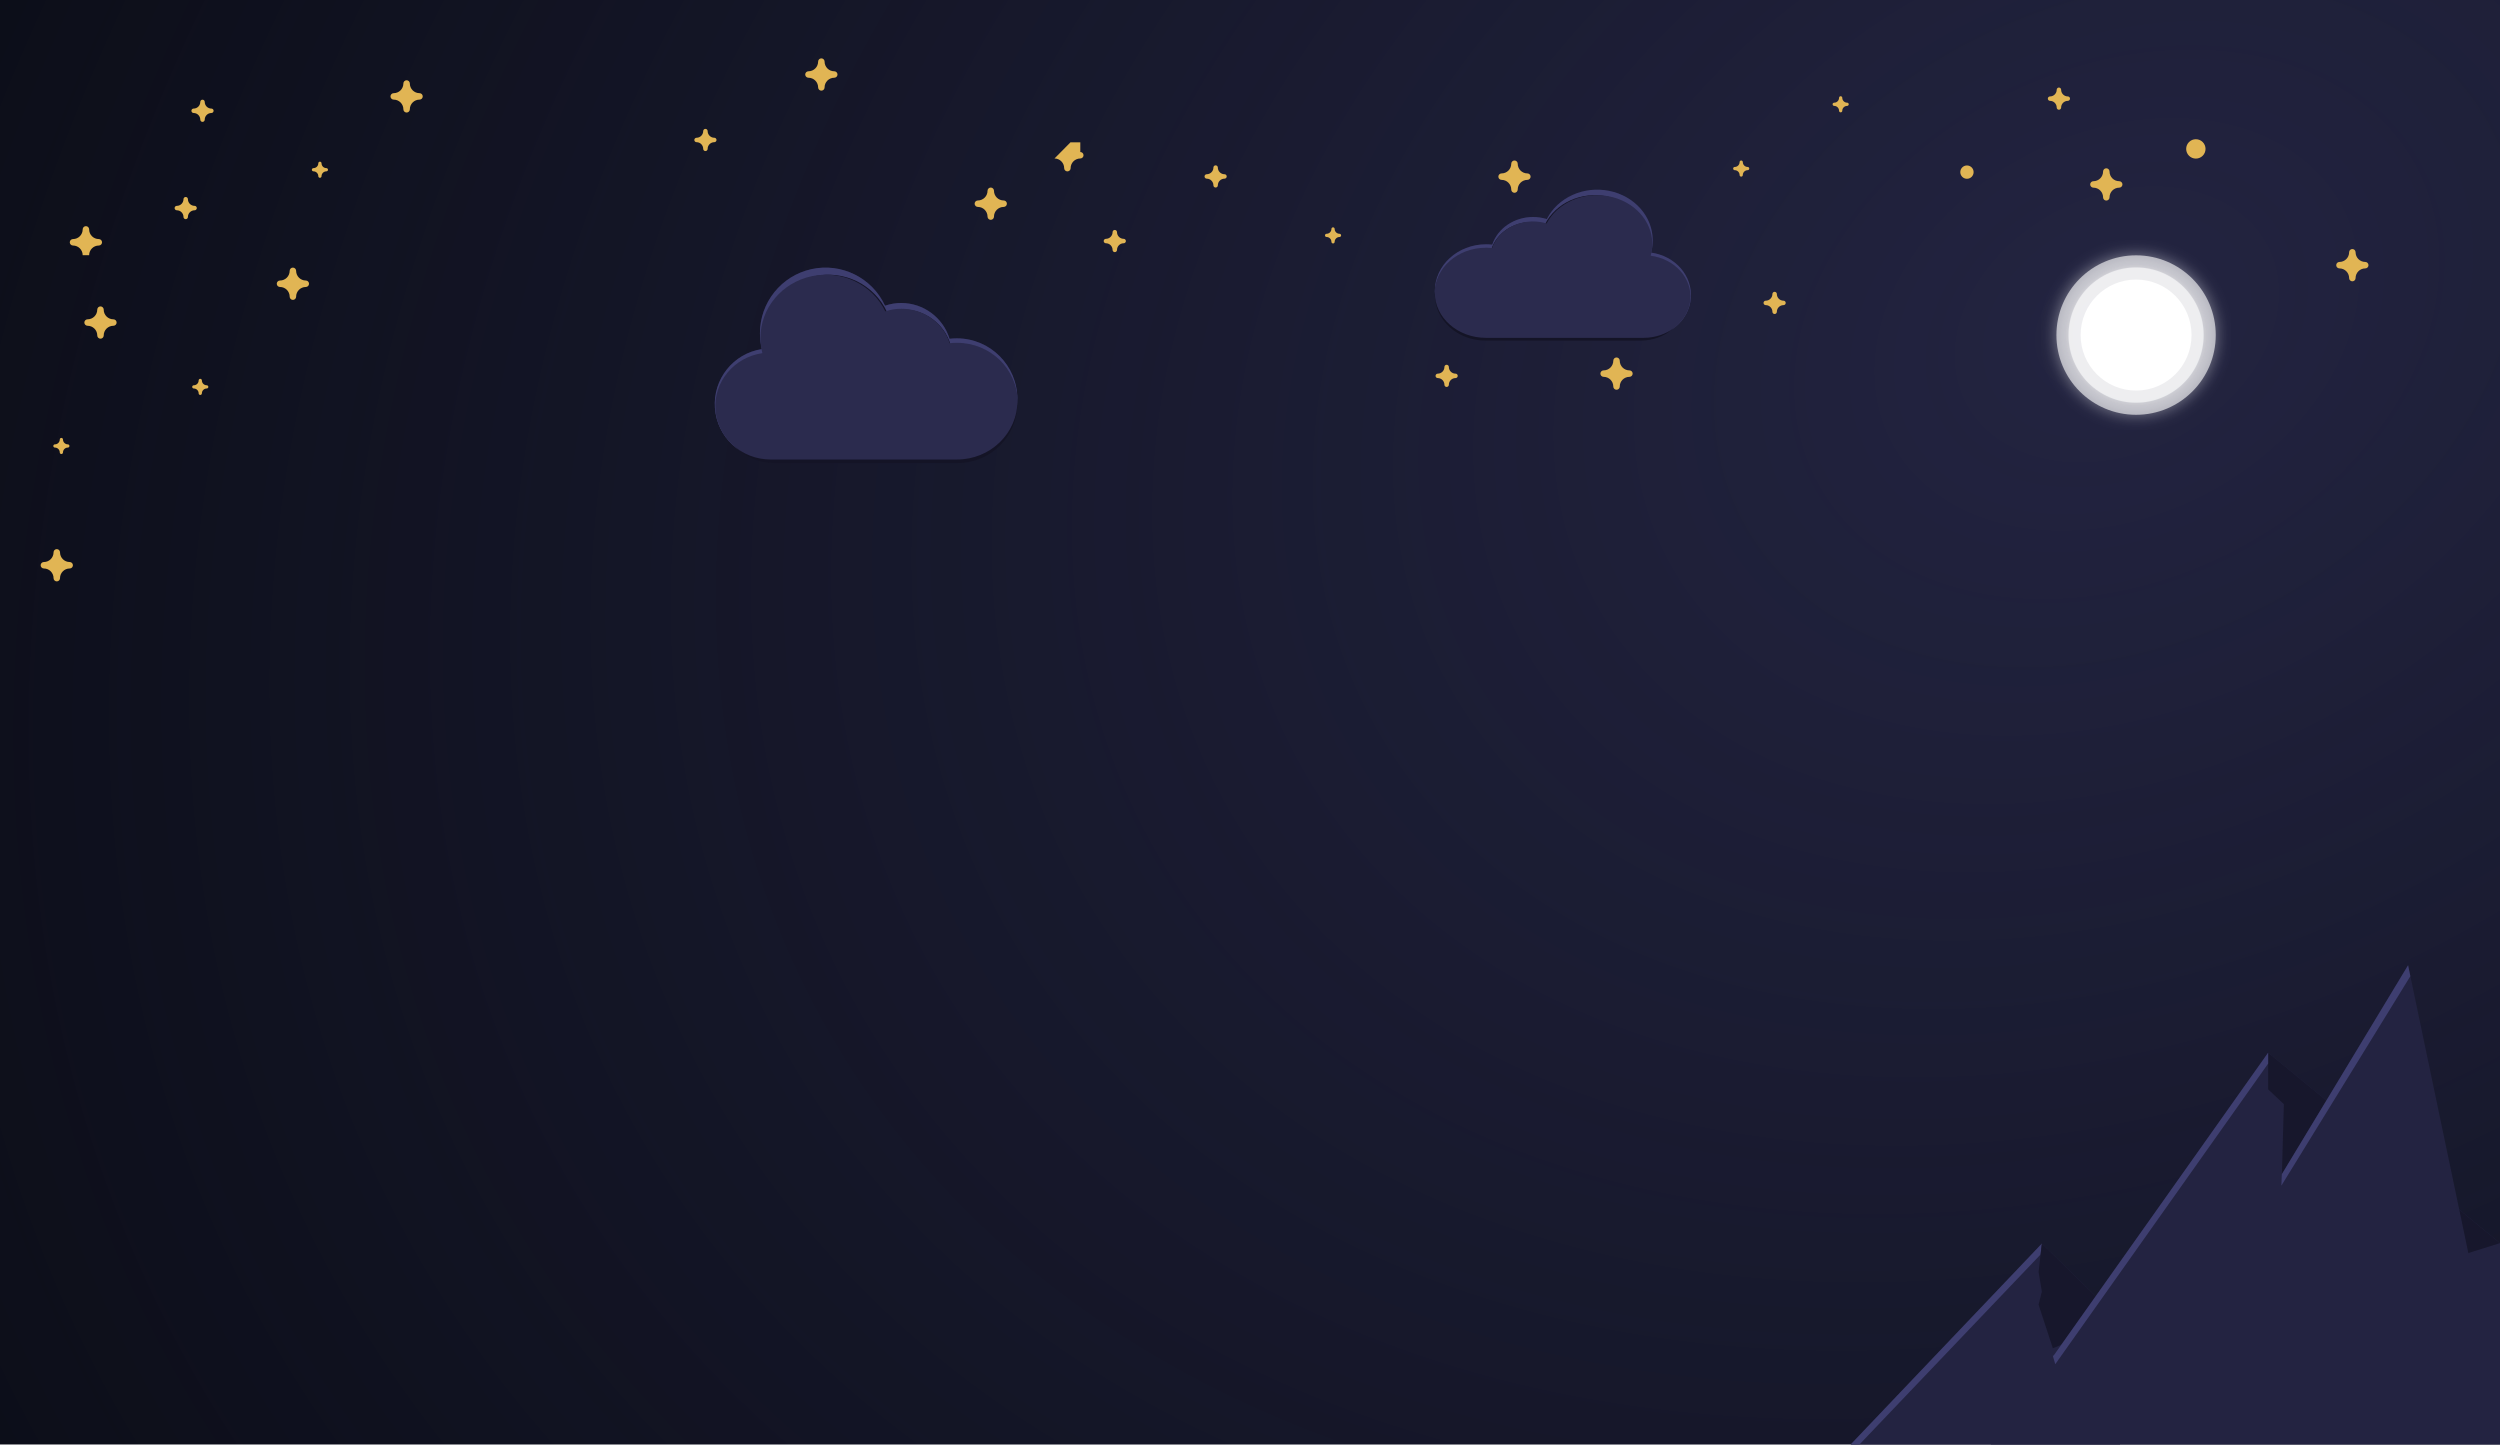
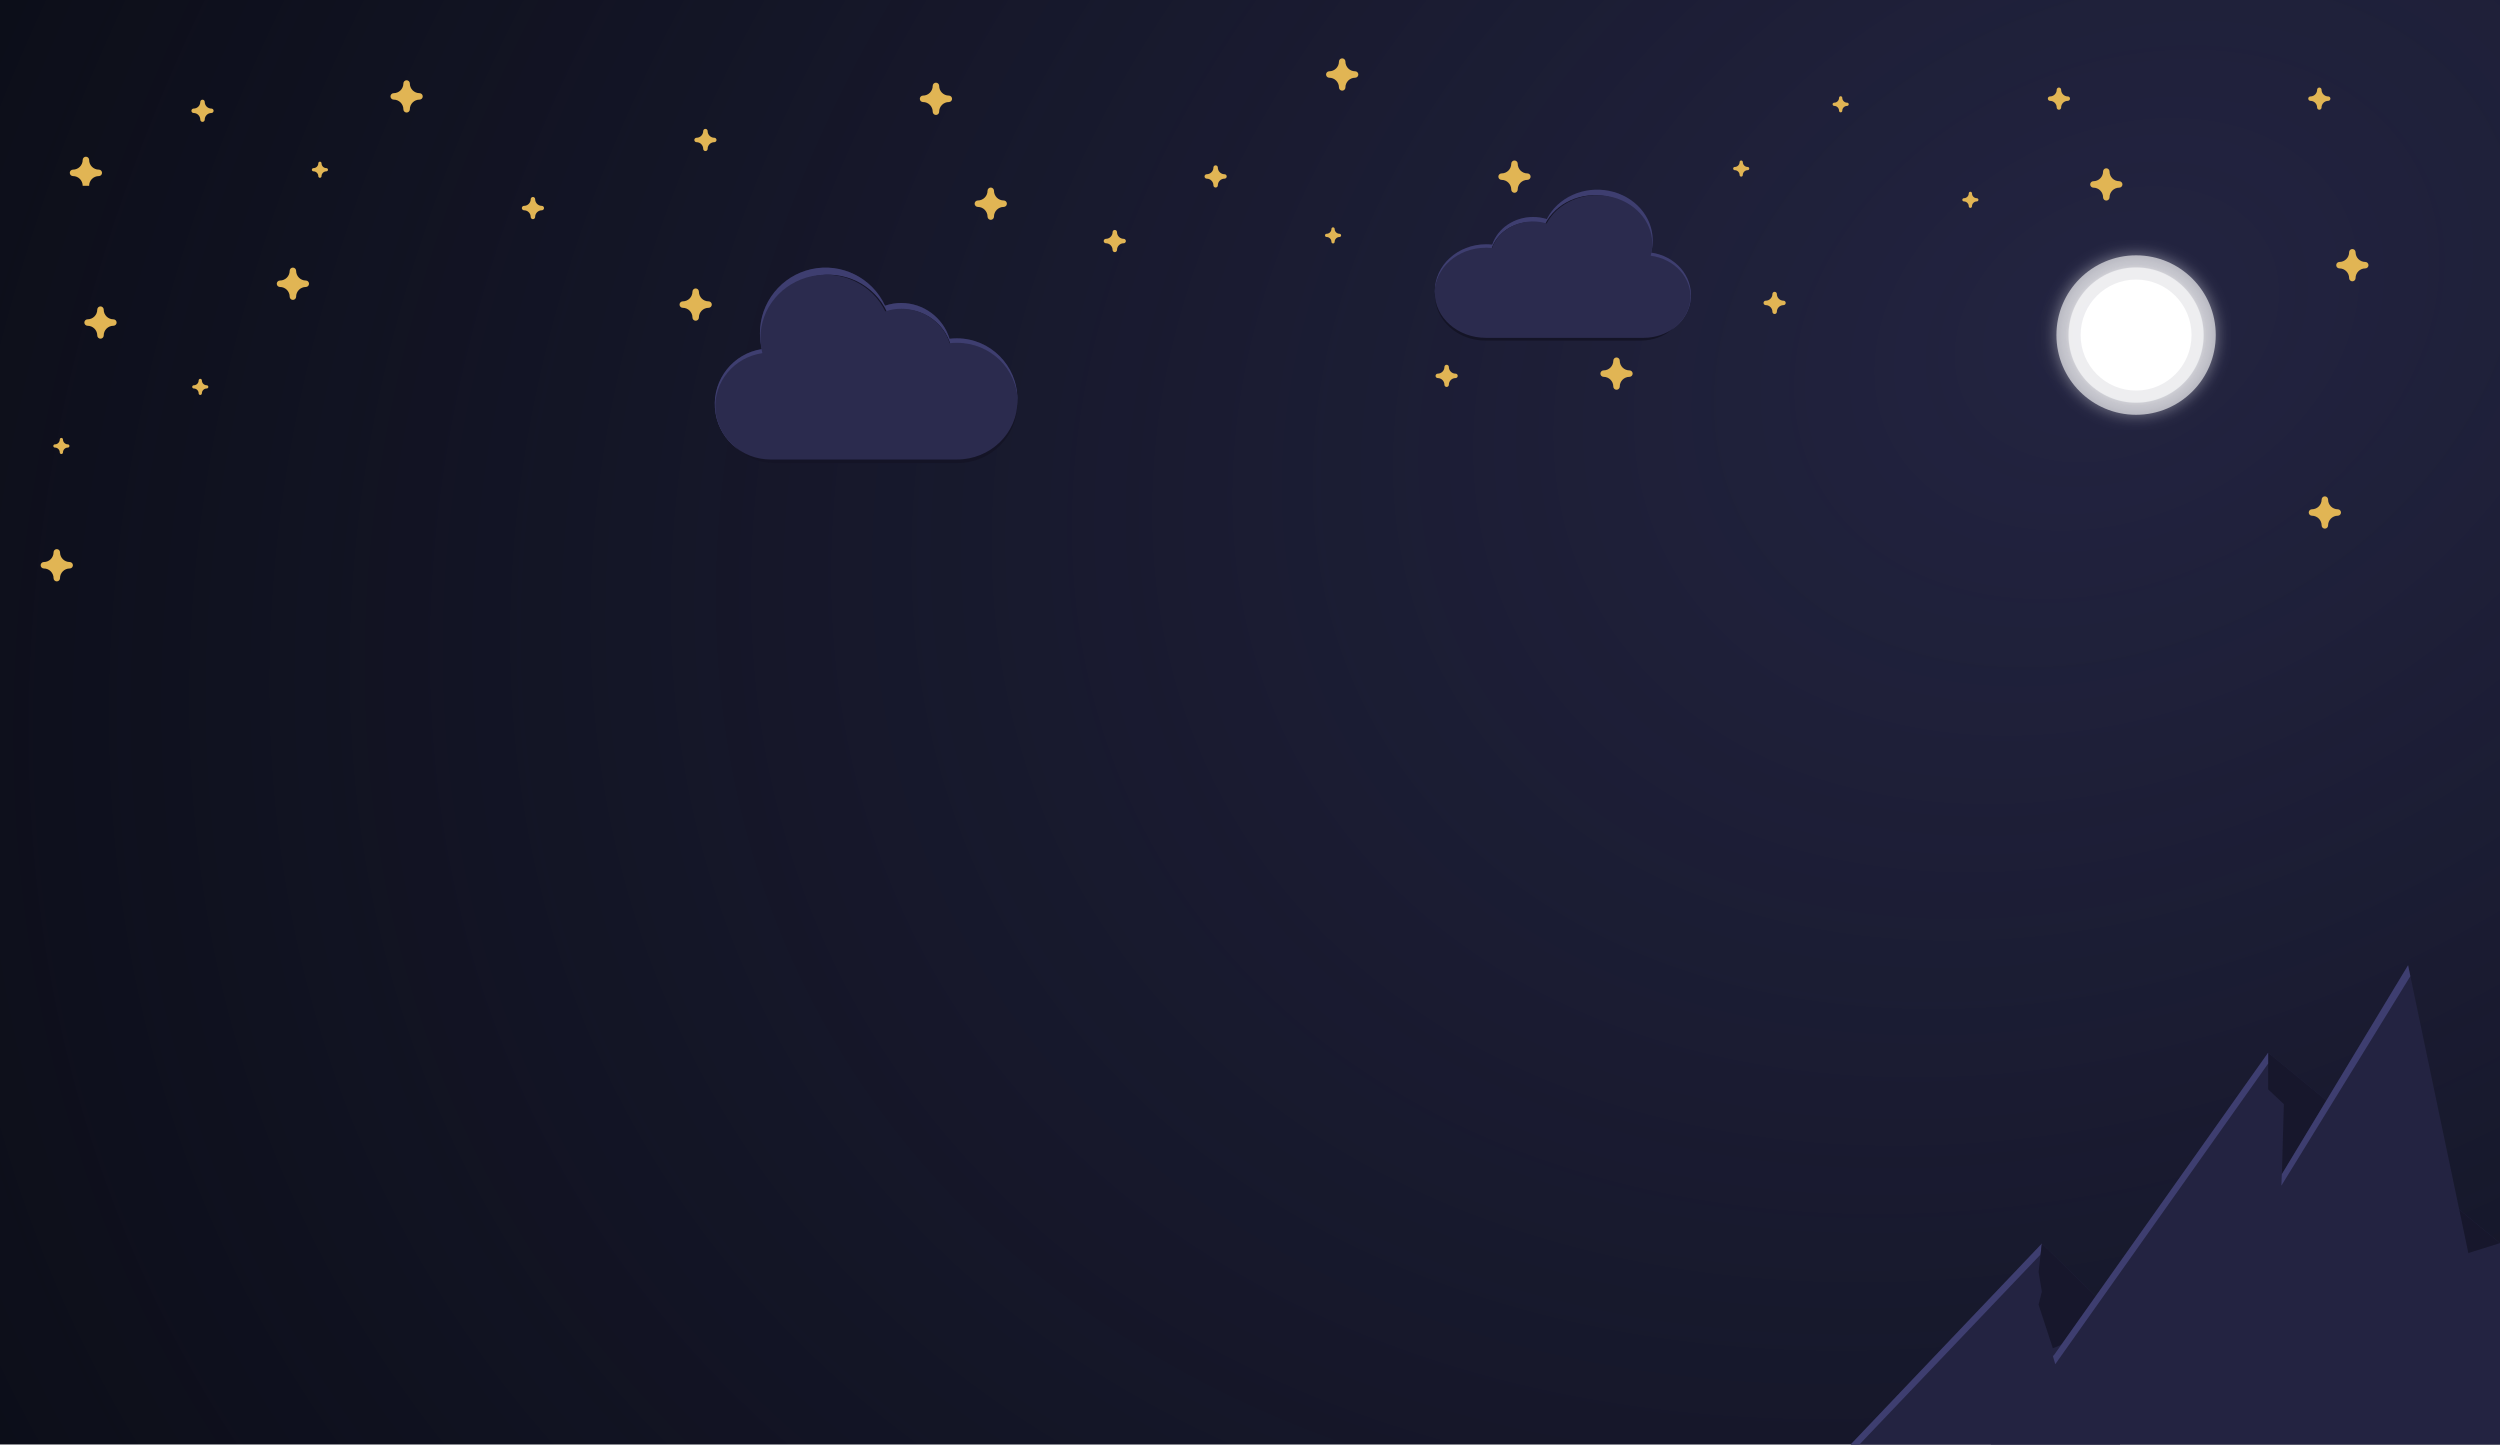
<svg xmlns="http://www.w3.org/2000/svg" width="720" height="416" viewBox="0 0 720 416" fill="none">
  <rect width="720" height="416" fill="#0C0E19" />
  <rect width="720" height="416" fill="url(#paint0_radial)" />
  <path d="M588.056 358.151L610.521 380.144L610.56 416H533L588.056 358.151Z" fill="#232341" />
  <path d="M533 416L588.056 358.151L587.691 361.293L535.531 416H534.266H533Z" fill="#3E3E70" />
  <path d="M588.056 358.151L610.521 380.144L591.22 388.313L587.107 375.745L588.056 371.975L587.107 366.32L588.056 358.151Z" fill="#17172C" />
  <path d="M720 358.013L653.227 303.172L595.182 385.137L589.175 393.62L573.326 416H601.62H720V358.013Z" fill="#232341" />
  <path d="M653.227 303.172V313.735L657.754 318.006L657.075 342.055V358.013L676.315 371.723L720 358.013L653.227 303.172Z" fill="#17172C" />
  <path d="M693.526 278L656.178 339.808V374.196H713.671L693.526 278Z" fill="#232341" />
  <path d="M694.184 281.142L693.526 278L657.165 338.174L657.033 341.466L694.184 281.142Z" fill="#3E3E70" />
  <path d="M653.227 304.429V306.314L591.915 392.891L591.22 390.478L591.473 390.374L653.227 303.172V304.429Z" fill="#3E3E70" />
  <g filter="url(#filter0_d)">
    <ellipse rx="22.943" ry="22.963" transform="matrix(-1 0 0 1 615.192 96.4984)" fill="white" fill-opacity="0.6" />
  </g>
  <g filter="url(#filter1_d)">
    <ellipse rx="19.458" ry="19.475" transform="matrix(-1 0 0 1 615.193 96.4986)" fill="white" fill-opacity="0.6" />
  </g>
  <ellipse rx="15.973" ry="15.987" transform="matrix(-1 0 0 1 615.192 96.4983)" fill="white" />
  <path d="M275.556 97.443C274.86 97.444 274.164 97.486 273.473 97.569C271.596 91.452 265.958 87.272 259.566 87.258C257.974 87.257 256.394 87.521 254.89 88.04C251.167 79.982 242.345 75.603 233.684 77.514C225.022 79.426 218.857 87.111 218.863 95.988C218.864 97.522 219.055 99.05 219.43 100.536C211.178 101.797 205.282 109.2 205.895 117.533C206.508 125.866 213.423 132.325 221.77 132.362H275.556C285.19 132.362 293 124.545 293 114.902C293 105.26 285.19 97.443 275.556 97.443Z" fill="#232341" />
  <path d="M275.556 97.443C274.86 97.444 274.164 97.486 273.473 97.569C271.596 91.452 265.958 87.272 259.566 87.258C257.974 87.257 256.394 87.521 254.89 88.04C251.167 79.982 242.345 75.603 233.684 77.514C225.022 79.426 218.857 87.111 218.863 95.988C218.864 97.522 219.055 99.05 219.43 100.536C211.178 101.797 205.282 109.2 205.895 117.533C206.508 125.866 213.423 132.325 221.77 132.362H275.556C285.19 132.362 293 124.545 293 114.902C293 105.26 285.19 97.443 275.556 97.443Z" fill="#3E3E70" />
  <path d="M275.822 99.101C275.136 99.101 274.452 99.142 273.771 99.224C271.923 93.222 266.371 89.121 260.076 89.108C258.509 89.106 256.953 89.366 255.472 89.875C251.806 81.969 243.118 77.673 234.589 79.548C226.059 81.423 219.988 88.964 219.995 97.673C219.995 99.178 220.183 100.677 220.552 102.136C212.426 103.373 206.62 110.636 207.224 118.811C207.827 126.987 214.637 133.325 222.857 133.361H275.822C285.309 133.361 293 125.692 293 116.231C293 106.77 285.309 99.101 275.822 99.101Z" fill="#141426" />
  <path d="M275.589 98.725C274.893 98.725 274.199 98.766 273.509 98.846C271.636 92.957 266.009 88.933 259.628 88.92C258.04 88.918 256.463 89.173 254.962 89.672C251.246 81.916 242.44 77.7 233.795 79.54C225.15 81.38 218.996 88.778 219.003 97.324C219.003 98.801 219.194 100.272 219.568 101.702C211.331 102.916 205.447 110.042 206.059 118.064C206.67 126.087 213.572 132.305 221.904 132.34H275.589C285.205 132.34 292.999 124.815 292.999 115.532C292.999 106.249 285.205 98.725 275.589 98.725Z" fill="#2B2B4E" />
  <path d="M427.998 70.356C428.587 70.356 429.176 70.389 429.761 70.453C431.349 65.73 436.121 62.503 441.532 62.493C442.879 62.491 444.217 62.696 445.49 63.096C448.641 56.875 456.109 53.494 463.439 54.97C470.771 56.445 475.989 62.379 475.984 69.233C475.983 70.417 475.822 71.597 475.505 72.744C482.489 73.718 487.48 79.433 486.96 85.867C486.442 92.301 480.589 97.288 473.523 97.317H427.998C419.843 97.317 413.233 91.281 413.233 83.836C413.233 76.391 419.843 70.356 427.998 70.356Z" fill="#232341" />
  <path d="M427.998 70.356C428.587 70.356 429.176 70.389 429.761 70.453C431.349 65.73 436.121 62.503 441.532 62.493C442.879 62.491 444.217 62.696 445.49 63.096C448.641 56.875 456.109 53.494 463.439 54.97C470.771 56.445 475.989 62.379 475.984 69.233C475.983 70.417 475.822 71.597 475.505 72.744C482.489 73.718 487.48 79.433 486.96 85.867C486.442 92.301 480.589 97.288 473.523 97.317H427.998C419.843 97.317 413.233 91.281 413.233 83.836C413.233 76.391 419.843 70.356 427.998 70.356Z" fill="#3E3E70" />
  <path d="M427.772 71.635C428.352 71.636 428.932 71.668 429.508 71.731C431.072 67.097 435.772 63.931 441.1 63.92C442.427 63.919 443.743 64.12 444.997 64.512C448.1 58.409 455.454 55.092 462.673 56.539C469.893 57.987 475.031 63.809 475.026 70.533C475.025 71.695 474.866 72.853 474.554 73.979C481.432 74.934 486.346 80.541 485.835 86.854C485.325 93.166 479.561 98.059 472.603 98.088H427.772C419.741 98.088 413.232 92.166 413.232 84.861C413.232 77.557 419.741 71.635 427.772 71.635Z" fill="#141426" />
  <path d="M427.968 71.345C428.557 71.346 429.144 71.377 429.728 71.439C431.314 66.892 436.077 63.785 441.478 63.775C442.822 63.774 444.157 63.971 445.428 64.356C448.573 58.367 456.027 55.113 463.344 56.533C470.661 57.954 475.87 63.666 475.864 70.264C475.864 71.404 475.703 72.54 475.386 73.644C482.358 74.582 487.339 80.084 486.82 86.277C486.303 92.471 480.461 97.272 473.409 97.299H427.968C419.829 97.299 413.231 91.489 413.231 84.322C413.231 77.155 419.829 71.345 427.968 71.345Z" fill="#2B2B4E" />
  <path fill-rule="evenodd" clip-rule="evenodd" d="M595.537 27.769L595.524 27.77C594.465 27.77 593.607 26.911 593.607 25.851V25.851H593.607C593.606 25.498 593.32 25.212 592.968 25.212C592.621 25.212 592.338 25.489 592.329 25.834L592.329 25.851C592.329 26.911 591.471 27.77 590.412 27.77L590.399 27.769C590.052 27.777 589.774 28.06 589.774 28.409C589.774 28.762 590.06 29.048 590.412 29.048V29.049C590.412 29.049 590.412 29.049 590.412 29.049C591.471 29.049 592.329 29.907 592.329 30.967C592.329 30.974 592.329 30.981 592.329 30.988C592.34 31.331 592.622 31.607 592.968 31.607C593.32 31.607 593.606 31.32 593.606 30.967L593.606 30.966H593.607C593.607 29.907 594.465 29.049 595.524 29.049V29.048C595.876 29.048 596.162 28.762 596.162 28.409C596.162 28.06 595.884 27.777 595.537 27.769Z" fill="#E1B554" />
+   <path fill-rule="evenodd" clip-rule="evenodd" d="M670.537 27.769L670.524 27.77C669.465 27.77 668.607 26.911 668.607 25.851V25.851H668.607C668.606 25.498 668.32 25.212 667.968 25.212C667.621 25.212 667.338 25.489 667.329 25.834L667.329 25.851C667.329 26.911 666.471 27.77 665.412 27.77L665.399 27.769C665.052 27.777 664.774 28.06 664.774 28.409C664.774 28.762 665.06 29.048 665.412 29.048V29.049C665.412 29.049 665.412 29.049 665.412 29.049C666.471 29.049 667.329 29.907 667.329 30.967C667.329 30.974 667.329 30.981 667.329 30.988C667.34 31.331 667.622 31.607 667.968 31.607C668.32 31.607 668.606 31.32 668.606 30.967L668.606 30.966H668.607C668.607 29.907 669.465 29.049 670.524 29.049V29.048C670.876 29.048 671.162 28.762 671.162 28.409C671.162 28.06 670.884 27.777 670.537 27.769Z" fill="#E1B554" />
  <path fill-rule="evenodd" clip-rule="evenodd" d="M531.994 29.572L531.97 29.572C531.2 29.572 530.576 28.947 530.576 28.177L530.576 28.153C530.564 27.907 530.361 27.71 530.112 27.71C529.855 27.71 529.647 27.919 529.647 28.175V28.175H529.646L529.646 28.177C529.646 28.947 529.022 29.572 528.252 29.572L528.228 29.572C527.983 29.584 527.788 29.787 527.788 30.036C527.788 30.292 527.996 30.5 528.252 30.5V30.501C529.022 30.501 529.646 31.125 529.646 31.896H529.647V31.896C529.647 32.153 529.855 32.361 530.112 32.361C530.361 32.361 530.565 32.164 530.576 31.917L530.576 31.896C530.576 31.125 531.2 30.501 531.97 30.501H531.97V30.5L531.97 30.5C532.227 30.5 532.435 30.292 532.435 30.036C532.435 29.787 532.24 29.584 531.994 29.572Z" fill="#E1B554" />
-   <path fill-rule="evenodd" clip-rule="evenodd" d="M568.4 49.57C568.4 50.63 567.542 51.489 566.483 51.489C565.425 51.489 564.566 50.63 564.566 49.57C564.566 48.511 565.425 47.652 566.483 47.652C567.542 47.652 568.4 48.511 568.4 49.57Z" fill="#E1B554" />
  <path fill-rule="evenodd" clip-rule="evenodd" d="M681.194 75.44H681.194C679.654 75.44 678.406 74.191 678.406 72.65V72.649H678.405C678.405 72.136 677.989 71.72 677.476 71.72C676.975 71.72 676.567 72.117 676.547 72.613L676.548 72.65C676.548 74.191 675.299 75.44 673.76 75.44H673.759V75.44H673.759C673.246 75.44 672.83 75.857 672.83 76.371C672.83 76.877 673.235 77.289 673.738 77.3C673.745 77.3 673.752 77.3 673.76 77.3C675.299 77.3 676.548 78.55 676.548 80.091C676.548 80.102 676.548 80.112 676.547 80.123C676.564 80.622 676.974 81.021 677.476 81.021C677.989 81.021 678.406 80.605 678.406 80.091L678.406 80.09H678.407C678.407 78.549 679.655 77.3 681.195 77.3L681.216 77.3C681.719 77.289 682.124 76.877 682.124 76.371C682.124 75.857 681.707 75.44 681.194 75.44H681.194V75.44Z" fill="#E1B554" />
-   <path fill-rule="evenodd" clip-rule="evenodd" d="M635.194 42.885C635.194 44.426 633.946 45.676 632.406 45.676C630.867 45.676 629.618 44.426 629.618 42.885C629.618 41.344 630.867 40.095 632.406 40.095C633.946 40.095 635.194 41.344 635.194 42.885Z" fill="#E1B554" />
  <path fill-rule="evenodd" clip-rule="evenodd" d="M610.334 52.186H610.334C608.794 52.186 607.546 50.937 607.546 49.396V49.395H607.545C607.545 48.882 607.129 48.466 606.616 48.466C606.118 48.466 605.711 48.858 605.688 49.351C605.688 49.366 605.688 49.381 605.688 49.396C605.688 50.937 604.44 52.186 602.9 52.186H602.899V52.187C602.387 52.187 601.971 52.604 601.971 53.117C601.971 53.624 602.377 54.037 602.881 54.047C602.888 54.047 602.894 54.047 602.9 54.047C604.44 54.047 605.688 55.296 605.688 56.837C605.688 56.851 605.688 56.865 605.688 56.879C605.71 57.373 606.117 57.767 606.616 57.767C607.13 57.767 607.546 57.351 607.546 56.837L607.546 56.836H607.546C607.547 55.296 608.795 54.047 610.334 54.047L610.353 54.047C610.858 54.037 611.264 53.624 611.264 53.117C611.264 52.603 610.848 52.187 610.334 52.187H610.334V52.186Z" fill="#E1B554" />
  <path fill-rule="evenodd" clip-rule="evenodd" d="M318.503 70.059V70.059C318.151 70.059 317.865 69.773 317.865 69.42C317.865 69.067 318.151 68.781 318.503 68.781V68.78C319.562 68.78 320.42 67.921 320.42 66.862H320.42V66.862C320.42 66.509 320.706 66.222 321.059 66.222C321.405 66.222 321.687 66.498 321.698 66.841C321.698 66.848 321.698 66.855 321.698 66.862C321.698 67.921 322.556 68.78 323.615 68.78C323.615 68.78 323.615 68.78 323.615 68.78V68.781C323.967 68.781 324.253 69.067 324.253 69.42C324.253 69.773 323.967 70.059 323.615 70.059V70.059H323.615C322.556 70.059 321.698 70.918 321.698 71.978L321.698 71.995C321.689 72.34 321.406 72.617 321.059 72.617C320.707 72.617 320.421 72.331 320.42 71.978H320.42V71.978C320.42 70.918 319.562 70.059 318.503 70.059Z" fill="#E1B554" />
-   <path fill-rule="evenodd" clip-rule="evenodd" d="M50.927 60.564V60.564C50.574 60.564 50.288 60.278 50.288 59.925C50.288 59.572 50.574 59.285 50.927 59.285V59.285C51.985 59.285 52.843 58.426 52.843 57.367H52.844L52.844 57.367C52.844 57.014 53.13 56.727 53.483 56.727C53.828 56.727 54.11 57.002 54.121 57.346C54.121 57.352 54.121 57.359 54.121 57.366C54.121 58.426 54.979 59.285 56.038 59.285C56.038 59.285 56.038 59.285 56.038 59.285V59.285C56.391 59.285 56.676 59.572 56.676 59.925C56.676 60.278 56.391 60.564 56.038 60.564V60.564H56.038C54.979 60.564 54.121 61.423 54.121 62.483L54.121 62.5C54.112 62.845 53.83 63.122 53.483 63.122C53.13 63.122 52.844 62.836 52.844 62.483H52.843V62.483C52.843 61.423 51.985 60.564 50.927 60.564Z" fill="#E1B554" />
+   <path fill-rule="evenodd" clip-rule="evenodd" d="M150.927 60.564V60.564C150.574 60.564 150.288 60.278 150.288 59.925C150.288 59.572 150.574 59.285 150.927 59.285V59.285C151.985 59.285 152.843 58.426 152.843 57.367H152.844L152.844 57.367C152.844 57.014 153.13 56.727 153.483 56.727C153.829 56.727 154.11 57.002 154.121 57.346C154.121 57.352 154.121 57.359 154.121 57.366C154.121 58.426 154.979 59.285 156.038 59.285C156.038 59.285 156.038 59.285 156.038 59.285V59.285C156.391 59.285 156.676 59.572 156.676 59.925C156.676 60.278 156.391 60.564 156.038 60.564V60.564H156.038C154.979 60.564 154.121 61.423 154.121 62.483L154.121 62.5C154.112 62.845 153.83 63.122 153.483 63.122C153.13 63.122 152.844 62.836 152.844 62.483H152.843V62.483C152.843 61.423 151.985 60.564 150.927 60.564Z" fill="#E1B554" />
  <path fill-rule="evenodd" clip-rule="evenodd" d="M414.075 108.888V108.888C413.722 108.888 413.437 108.601 413.437 108.248C413.437 107.895 413.722 107.609 414.075 107.609V107.608C415.133 107.608 415.991 106.75 415.992 105.691H415.992L415.992 105.69C415.992 105.337 416.278 105.05 416.631 105.05C416.977 105.05 417.259 105.325 417.27 105.669C417.27 105.676 417.27 105.683 417.27 105.69C417.27 106.749 418.128 107.608 419.186 107.608C419.186 107.608 419.186 107.608 419.186 107.608V107.609C419.539 107.609 419.825 107.895 419.825 108.248C419.825 108.601 419.539 108.887 419.186 108.888V108.888H419.186C418.128 108.888 417.27 109.747 417.27 110.806L417.27 110.823C417.26 111.168 416.978 111.445 416.631 111.445C416.278 111.445 415.993 111.16 415.992 110.807H415.992V110.806C415.992 109.747 415.134 108.888 414.075 108.888Z" fill="#E1B554" />
  <path fill-rule="evenodd" clip-rule="evenodd" d="M382.035 68.257L382.057 68.257C382.827 68.257 383.451 68.882 383.451 69.652L383.451 69.674C383.462 69.921 383.665 70.118 383.915 70.118C384.172 70.118 384.38 69.91 384.38 69.653V69.653H384.381L384.381 69.652C384.381 68.882 385.005 68.257 385.775 68.257L385.795 68.257C386.042 68.246 386.239 68.043 386.239 67.793C386.239 67.536 386.031 67.328 385.775 67.328V67.328C385.005 67.327 384.381 66.703 384.381 65.933H384.38C384.38 65.676 384.172 65.468 383.915 65.468C383.665 65.468 383.461 65.666 383.451 65.913L383.451 65.932C383.451 66.703 382.827 67.327 382.057 67.327V67.328L382.056 67.328C381.8 67.328 381.592 67.536 381.592 67.793C381.592 68.042 381.789 68.246 382.035 68.257Z" fill="#E1B554" />
  <path fill-rule="evenodd" clip-rule="evenodd" d="M499.608 49.012H499.608C500.378 49.012 501.002 49.637 501.002 50.408L501.002 50.432C501.014 50.677 501.217 50.873 501.466 50.873C501.722 50.873 501.93 50.664 501.93 50.408V50.408H501.931V50.408C501.931 49.637 502.555 49.012 503.325 49.012V49.012C503.582 49.012 503.79 48.804 503.79 48.548C503.79 48.291 503.582 48.083 503.325 48.083V48.082C502.555 48.082 501.931 47.458 501.931 46.687H501.931V46.687C501.931 46.43 501.723 46.222 501.466 46.222C501.216 46.222 501.013 46.419 501.002 46.666L501.002 46.687C501.002 47.458 500.378 48.082 499.608 48.082H499.608V48.083L499.607 48.083C499.351 48.083 499.143 48.291 499.143 48.548C499.143 48.804 499.351 49.012 499.607 49.012L499.608 49.012V49.012Z" fill="#E1B554" />
+   <path fill-rule="evenodd" clip-rule="evenodd" d="M565.608 58.012H565.608C566.378 58.012 567.002 58.637 567.002 59.408L567.002 59.432C567.014 59.677 567.217 59.873 567.466 59.873C567.722 59.873 567.93 59.664 567.93 59.408V59.408H567.931V59.408C567.931 58.637 568.555 58.012 569.325 58.012V58.012C569.582 58.012 569.79 57.804 569.79 57.548C569.79 57.291 569.582 57.083 569.325 57.083V57.082C568.555 57.082 567.931 56.458 567.931 55.687H567.931V55.687C567.931 55.43 567.723 55.222 567.466 55.222C567.216 55.222 567.013 55.419 567.002 55.666L567.002 55.687C567.002 56.458 566.378 57.082 565.608 57.082H565.608V57.083L565.607 57.083C565.351 57.083 565.143 57.291 565.143 57.548C565.143 57.804 565.351 58.012 565.607 58.012L565.608 58.012V58.012Z" fill="#E1B554" />
  <path fill-rule="evenodd" clip-rule="evenodd" d="M347.544 51.456V51.456L347.544 51.456C347.191 51.456 346.905 51.169 346.905 50.816C346.905 50.463 347.191 50.177 347.544 50.177L347.544 50.177V50.177C348.602 50.176 349.46 49.318 349.46 48.259H349.461V48.258C349.461 47.905 349.747 47.619 350.1 47.619C350.453 47.619 350.739 47.905 350.739 48.258V48.259H350.739C350.739 49.318 351.597 50.177 352.656 50.177V50.177C353.008 50.177 353.294 50.463 353.294 50.816C353.294 51.169 353.008 51.456 352.656 51.456V51.456C351.597 51.456 350.739 52.315 350.739 53.374V53.375H350.739C350.739 53.728 350.453 54.014 350.1 54.014C349.748 54.014 349.462 53.728 349.461 53.375H349.46V53.374C349.46 52.315 348.602 51.456 347.544 51.456Z" fill="#E1B554" />
  <path fill-rule="evenodd" clip-rule="evenodd" d="M200.606 40.951V40.951L200.605 40.951C200.252 40.951 199.966 40.664 199.966 40.311C199.966 39.963 200.244 39.68 200.59 39.672L200.605 39.672C201.663 39.672 202.521 38.813 202.521 37.754H202.523L202.523 37.753C202.523 37.4 202.809 37.114 203.162 37.114C203.515 37.114 203.801 37.4 203.801 37.753L203.801 37.754H203.801C203.801 38.813 204.659 39.672 205.718 39.672C205.722 39.672 205.727 39.672 205.732 39.672C206.078 39.68 206.355 39.963 206.355 40.311C206.355 40.664 206.07 40.95 205.717 40.951V40.951C204.659 40.951 203.801 41.81 203.801 42.869V42.87H203.801C203.8 43.223 203.514 43.509 203.162 43.509C202.809 43.509 202.523 43.223 202.523 42.87H202.521V42.869C202.521 41.81 201.664 40.951 200.606 40.951Z" fill="#E1B554" />
  <path fill-rule="evenodd" clip-rule="evenodd" d="M90.255 49.348L90.279 49.348C91.049 49.348 91.673 49.972 91.673 50.743L91.672 50.766C91.684 51.013 91.888 51.209 92.137 51.209C92.393 51.209 92.601 51.001 92.601 50.744V50.744H92.602L92.602 50.743C92.602 49.972 93.226 49.348 93.996 49.348L94.019 49.348C94.265 49.336 94.46 49.132 94.46 48.884C94.46 48.627 94.252 48.419 93.996 48.419V48.418C93.226 48.418 92.602 47.794 92.602 47.023H92.602C92.602 46.767 92.394 46.559 92.137 46.559C91.887 46.559 91.684 46.756 91.673 47.003L91.673 47.023C91.673 47.794 91.049 48.418 90.279 48.418H90.279V48.419L90.278 48.419C90.022 48.419 89.814 48.627 89.814 48.884C89.814 49.133 90.009 49.336 90.255 49.348Z" fill="#E1B554" />
  <path fill-rule="evenodd" clip-rule="evenodd" d="M55.795 111.888L55.818 111.888C56.588 111.888 57.212 112.512 57.212 113.283L57.212 113.306C57.224 113.553 57.427 113.749 57.676 113.749C57.933 113.749 58.141 113.541 58.141 113.284V113.284H58.142L58.142 113.283C58.142 112.512 58.766 111.888 59.536 111.888L59.558 111.888C59.804 111.876 60 111.673 60 111.424C60 111.167 59.792 110.959 59.536 110.959V110.958C58.766 110.958 58.142 110.334 58.142 109.564H58.141C58.141 109.307 57.933 109.099 57.676 109.099C57.427 109.099 57.223 109.296 57.212 109.543L57.212 109.563C57.212 110.334 56.588 110.958 55.818 110.958H55.818V110.959L55.818 110.959C55.561 110.959 55.353 111.167 55.353 111.424C55.353 111.673 55.549 111.876 55.795 111.888Z" fill="#E1B554" />
  <path fill-rule="evenodd" clip-rule="evenodd" d="M15.793 128.903L15.818 128.903C16.588 128.903 17.212 129.528 17.212 130.298L17.212 130.322C17.224 130.568 17.427 130.764 17.676 130.764C17.933 130.764 18.141 130.556 18.141 130.299V130.299H18.142L18.142 130.298C18.142 129.528 18.766 128.903 19.536 128.903L19.56 128.903C19.805 128.89 20 128.687 20 128.439C20 128.183 19.792 127.975 19.536 127.974V127.974C18.766 127.974 18.142 127.349 18.142 126.579H18.141C18.141 126.322 17.933 126.114 17.677 126.114C17.427 126.114 17.223 126.311 17.212 126.558L17.212 126.578C17.212 127.349 16.588 127.974 15.818 127.974H15.818V127.974L15.818 127.974C15.561 127.974 15.353 128.182 15.353 128.439C15.353 128.687 15.548 128.89 15.793 128.903Z" fill="#E1B554" />
  <path fill-rule="evenodd" clip-rule="evenodd" d="M55.752 32.546L55.765 32.546C56.824 32.546 57.682 33.405 57.682 34.465V34.465H57.684C57.684 34.818 57.97 35.105 58.322 35.105C58.675 35.105 58.961 34.818 58.961 34.465H58.962V34.465C58.962 33.405 59.82 32.546 60.878 32.546L60.891 32.546C61.238 32.539 61.516 32.255 61.516 31.907C61.516 31.559 61.238 31.276 60.892 31.268C60.888 31.268 60.883 31.268 60.878 31.268C59.82 31.268 58.962 30.409 58.962 29.35H58.961L58.961 29.349C58.961 28.996 58.675 28.709 58.322 28.709C57.97 28.709 57.684 28.996 57.684 29.349L57.684 29.35H57.682C57.682 30.409 56.824 31.268 55.765 31.268L55.751 31.268C55.405 31.276 55.127 31.559 55.127 31.907C55.127 32.255 55.405 32.539 55.752 32.546Z" fill="#E1B554" />
  <path fill-rule="evenodd" clip-rule="evenodd" d="M508.514 87.877L508.535 87.877C509.594 87.877 510.452 88.736 510.452 89.796L510.452 89.796H510.453C510.453 90.15 510.739 90.436 511.092 90.436C511.445 90.436 511.731 90.15 511.731 89.796H511.731V89.796C511.731 88.737 512.589 87.878 513.647 87.878V87.878C514 87.877 514.286 87.591 514.286 87.238C514.286 86.885 514 86.599 513.647 86.599V86.599C513.647 86.599 513.647 86.599 513.647 86.599C512.589 86.599 511.731 85.74 511.731 84.68C511.731 84.673 511.731 84.666 511.731 84.659C511.72 84.316 511.438 84.041 511.092 84.041C510.739 84.041 510.453 84.327 510.453 84.68L510.453 84.681H510.452C510.451 85.74 509.594 86.598 508.536 86.599V86.599L508.535 86.599C508.183 86.599 507.896 86.885 507.896 87.238C507.896 87.584 508.171 87.866 508.514 87.877Z" fill="#E1B554" />
-   <path fill-rule="evenodd" clip-rule="evenodd" d="M232.832 22.389H232.833C234.372 22.389 235.621 23.638 235.621 25.179V25.18H235.621C235.622 25.694 236.037 26.109 236.55 26.109C237.049 26.109 237.455 25.717 237.479 25.224C237.478 25.209 237.478 25.194 237.478 25.179C237.478 23.638 238.726 22.389 240.266 22.389H240.267V22.389H240.267C240.78 22.389 241.197 21.972 241.197 21.458C241.197 20.953 240.795 20.542 240.293 20.529C240.284 20.529 240.275 20.529 240.266 20.529C238.726 20.529 237.478 19.279 237.478 17.738C237.478 17.724 237.478 17.71 237.479 17.696C237.457 17.202 237.049 16.808 236.55 16.808C236.037 16.808 235.621 17.224 235.621 17.738L235.621 17.739H235.619C235.619 19.28 234.371 20.529 232.831 20.529L232.806 20.529C232.305 20.543 231.903 20.953 231.903 21.458C231.903 21.972 232.319 22.389 232.832 22.389H232.832V22.389Z" fill="#E1B554" />
+   <path fill-rule="evenodd" clip-rule="evenodd" d="M382.832 22.389H382.833C384.372 22.389 385.621 23.638 385.621 25.179V25.18H385.621C385.622 25.694 386.037 26.109 386.55 26.109C387.049 26.109 387.455 25.717 387.479 25.224C387.478 25.209 387.478 25.194 387.478 25.179C387.478 23.638 388.726 22.389 390.266 22.389H390.267V22.389H390.267C390.78 22.389 391.197 21.972 391.197 21.458C391.197 20.953 390.795 20.542 390.293 20.529C390.284 20.529 390.275 20.529 390.266 20.529C388.726 20.529 387.478 19.279 387.478 17.738C387.478 17.724 387.478 17.71 387.479 17.696C387.457 17.202 387.049 16.808 386.55 16.808C386.037 16.808 385.621 17.224 385.621 17.738L385.621 17.739H385.619C385.619 19.28 384.371 20.529 382.831 20.529L382.806 20.529C382.305 20.543 381.903 20.953 381.903 21.458C381.903 21.972 382.319 22.389 382.832 22.389H382.832V22.389Z" fill="#E1B554" />
+   <path fill-rule="evenodd" clip-rule="evenodd" d="M265.832 29.389H265.833C267.372 29.389 268.621 30.638 268.621 32.179V32.18H268.621C268.622 32.694 269.037 33.109 269.55 33.109C270.049 33.109 270.455 32.717 270.479 32.224C270.478 32.209 270.478 32.194 270.478 32.179C270.478 30.638 271.726 29.389 273.266 29.389H273.267V29.389H273.267C273.78 29.389 274.197 28.972 274.197 28.458C274.197 27.953 273.795 27.542 273.293 27.529C273.284 27.529 273.275 27.529 273.266 27.529C271.726 27.529 270.478 26.279 270.478 24.738C270.478 24.724 270.478 24.71 270.479 24.696C270.457 24.202 270.049 23.808 269.55 23.808C269.037 23.808 268.621 24.224 268.621 24.738L268.621 24.739H268.619C268.619 26.28 267.371 27.529 265.831 27.529L265.806 27.529C265.305 27.543 264.903 27.953 264.903 28.458C264.903 28.972 265.319 29.389 265.832 29.389H265.832V29.389Z" fill="#E1B554" />
  <path fill-rule="evenodd" clip-rule="evenodd" d="M25.223 93.823H25.223C26.762 93.823 28.011 95.073 28.011 96.614V96.614H28.011C28.011 97.128 28.427 97.544 28.941 97.544C29.439 97.544 29.846 97.151 29.869 96.658C29.869 96.643 29.868 96.629 29.868 96.614C29.868 95.073 31.117 93.823 32.656 93.823H32.657V93.823H32.657C33.171 93.823 33.587 93.406 33.587 92.893C33.587 92.385 33.18 91.972 32.675 91.963C32.669 91.963 32.662 91.963 32.655 91.963C31.116 91.963 29.867 90.713 29.867 89.172C29.867 89.154 29.868 89.135 29.868 89.117C29.839 88.629 29.435 88.243 28.94 88.243C28.427 88.243 28.011 88.659 28.011 89.173V89.173H28.009C28.009 90.714 26.761 91.963 25.221 91.963L25.203 91.963C24.699 91.973 24.293 92.385 24.293 92.893C24.293 93.406 24.709 93.823 25.222 93.823H25.223V93.823Z" fill="#E1B554" />
  <path fill-rule="evenodd" clip-rule="evenodd" d="M281.622 59.595V59.595H281.622C281.108 59.595 280.692 59.179 280.692 58.665C280.692 58.156 281.1 57.743 281.607 57.735L281.621 57.735C283.161 57.735 284.409 56.486 284.409 54.945H284.409L284.409 54.944C284.409 54.431 284.825 54.014 285.339 54.014C285.852 54.014 286.268 54.431 286.268 54.944L286.268 54.945H286.268C286.269 56.486 287.517 57.735 289.056 57.735C289.061 57.735 289.066 57.735 289.071 57.735C289.577 57.743 289.985 58.156 289.985 58.665C289.985 59.178 289.569 59.595 289.057 59.595V59.595H289.056C287.517 59.595 286.268 60.844 286.268 62.386V62.386H286.268C286.268 62.9 285.852 63.315 285.339 63.315C284.826 63.315 284.41 62.9 284.41 62.386H284.409V62.386C284.409 60.845 283.161 59.596 281.622 59.595Z" fill="#E1B554" />
  <path fill-rule="evenodd" clip-rule="evenodd" d="M461.842 108.531V108.53H461.841C461.328 108.53 460.912 108.114 460.912 107.6C460.912 107.097 461.311 106.687 461.809 106.67L461.84 106.67C463.38 106.67 464.628 105.421 464.628 103.88H464.629C464.629 103.366 465.045 102.95 465.558 102.95C466.065 102.95 466.478 103.356 466.488 103.861C466.488 103.868 466.488 103.874 466.488 103.88C466.488 105.421 467.736 106.67 469.276 106.67C469.286 106.67 469.297 106.67 469.308 106.67C469.806 106.687 470.205 107.097 470.205 107.6C470.205 108.113 469.789 108.53 469.276 108.53V108.531H469.276C467.736 108.531 466.488 109.781 466.488 111.322L466.488 111.344C466.475 111.847 466.064 112.251 465.559 112.251C465.046 112.251 464.63 111.835 464.629 111.321H464.628C464.628 109.781 463.381 108.532 461.842 108.531Z" fill="#E1B554" />
+   <path fill-rule="evenodd" clip-rule="evenodd" d="M665.842 148.531V148.53H665.841C665.328 148.53 664.912 148.114 664.912 147.6C664.912 147.097 665.311 146.687 665.809 146.67L665.84 146.67C667.38 146.67 668.628 145.421 668.628 143.88H668.629C668.629 143.366 669.045 142.95 669.558 142.95C670.065 142.95 670.478 143.356 670.488 143.861C670.488 143.868 670.488 143.874 670.488 143.88C670.488 145.421 671.736 146.67 673.276 146.67C673.286 146.67 673.297 146.67 673.308 146.67C673.806 146.687 674.205 147.097 674.205 147.6C674.205 148.113 673.789 148.53 673.276 148.53V148.531H673.276C671.736 148.531 670.488 149.781 670.488 151.322L670.488 151.344C670.475 151.847 670.064 152.251 669.559 152.251C669.046 152.251 668.63 151.835 668.629 151.321H668.628C668.628 149.781 667.381 148.532 665.842 148.531Z" fill="#E1B554" />
  <path fill-rule="evenodd" clip-rule="evenodd" d="M432.454 51.803V51.803H432.453C431.94 51.803 431.524 51.387 431.524 50.873C431.524 50.365 431.93 49.953 432.435 49.943L432.453 49.943C433.992 49.943 435.24 48.694 435.241 47.154H435.241L435.241 47.153C435.241 46.639 435.657 46.222 436.17 46.222C436.684 46.222 437.1 46.639 437.1 47.153L437.1 47.154H437.1C437.1 48.694 438.348 49.943 439.888 49.943C439.894 49.943 439.9 49.943 439.905 49.943C440.41 49.953 440.817 50.365 440.817 50.873C440.817 51.387 440.401 51.803 439.888 51.803V51.803H439.888C438.348 51.803 437.1 53.053 437.1 54.594V54.595H437.1C437.099 55.108 436.683 55.524 436.17 55.524C435.658 55.524 435.242 55.108 435.241 54.595H435.241V54.594C435.241 53.053 433.993 51.804 432.454 51.803Z" fill="#E1B554" />
  <path fill-rule="evenodd" clip-rule="evenodd" d="M113.365 28.693L113.385 28.692C114.925 28.692 116.173 29.942 116.173 31.483L116.173 31.484H116.174C116.175 31.997 116.591 32.413 117.103 32.413C117.61 32.413 118.022 32.008 118.033 31.503L118.032 31.483C118.032 29.942 119.281 28.692 120.82 28.692L120.842 28.693C121.345 28.681 121.75 28.269 121.75 27.763C121.75 27.249 121.334 26.833 120.821 26.832V26.832C120.821 26.832 120.821 26.832 120.82 26.832C119.281 26.832 118.032 25.583 118.032 24.042C118.032 24.035 118.032 24.029 118.033 24.023C118.023 23.518 117.61 23.112 117.103 23.112C116.59 23.112 116.174 23.528 116.174 24.042L116.174 24.043H116.173C116.173 25.583 114.925 26.831 113.387 26.832V26.832H113.386C112.873 26.832 112.457 27.249 112.457 27.763C112.457 28.269 112.862 28.681 113.365 28.693Z" fill="#E1B554" />
  <path fill-rule="evenodd" clip-rule="evenodd" d="M80.637 82.65V82.65H80.637C80.124 82.65 79.707 82.233 79.707 81.72C79.707 81.212 80.115 80.798 80.621 80.79L80.636 80.79C82.175 80.79 83.423 79.541 83.424 78H83.425L83.425 77.999C83.425 77.485 83.841 77.069 84.354 77.069C84.861 77.069 85.273 77.475 85.283 77.98C85.283 77.987 85.283 77.993 85.283 77.999C85.283 79.54 86.531 80.79 88.071 80.79C88.076 80.79 88.082 80.79 88.087 80.79C88.593 80.798 89 81.211 89 81.72C89 82.233 88.585 82.65 88.072 82.65V82.65H88.071C86.531 82.65 85.283 83.899 85.283 85.441L85.283 85.461C85.272 85.965 84.86 86.371 84.354 86.371C83.841 86.371 83.425 85.955 83.425 85.442H83.424L83.424 85.441C83.424 83.9 82.176 82.651 80.637 82.65Z" fill="#E1B554" />
+   <path fill-rule="evenodd" clip-rule="evenodd" d="M196.637 88.65V88.65H196.637C196.124 88.65 195.708 88.233 195.708 87.72C195.708 87.212 196.115 86.798 196.621 86.79L196.636 86.79C198.175 86.79 199.423 85.541 199.424 84H199.425L199.425 83.999C199.425 83.485 199.841 83.069 200.354 83.069C200.861 83.069 201.273 83.475 201.283 83.98C201.283 83.987 201.283 83.993 201.283 83.999C201.283 85.54 202.531 86.79 204.071 86.79C204.076 86.79 204.082 86.79 204.087 86.79C204.593 86.798 205 87.211 205 87.72C205 88.233 204.585 88.65 204.072 88.65V88.65H204.071C202.531 88.65 201.283 89.899 201.283 91.441L201.283 91.461C201.272 91.965 200.86 92.371 200.354 92.371C199.841 92.371 199.425 91.955 199.425 91.442H199.424L199.424 91.441C199.424 89.9 198.176 88.651 196.637 88.65Z" fill="#E1B554" />
  <path fill-rule="evenodd" clip-rule="evenodd" d="M12.637 163.723V163.723H12.637C12.124 163.723 11.707 163.307 11.707 162.793C11.707 162.285 12.115 161.872 12.621 161.863L12.636 161.863C14.176 161.863 15.424 160.614 15.424 159.073V159.072H15.425V159.072C15.425 158.559 15.841 158.142 16.354 158.142C16.861 158.142 17.273 158.549 17.283 159.054C17.283 159.06 17.283 159.066 17.283 159.073C17.283 160.614 18.531 161.863 20.071 161.863C20.076 161.863 20.082 161.863 20.087 161.863C20.593 161.871 21 162.285 21 162.793C21 163.306 20.585 163.723 20.072 163.723V163.723L20.071 163.723C18.531 163.723 17.283 164.973 17.283 166.514L17.283 166.534C17.272 167.038 16.86 167.444 16.354 167.444C15.841 167.444 15.425 167.027 15.425 166.514H15.424C15.424 164.973 14.176 163.724 12.637 163.723Z" fill="#E1B554" />
-   <path fill-rule="evenodd" clip-rule="evenodd" d="M303.693 45.643H303.693C305.233 45.643 306.481 46.892 306.481 48.433H306.482V48.433C306.482 48.947 306.898 49.363 307.411 49.363C307.91 49.363 308.316 48.971 308.339 48.478C308.339 48.463 308.339 48.448 308.339 48.433C308.339 46.892 309.587 45.643 311.127 45.643L311.128 45.643V45.642C311.641 45.642 312.056 45.225 312.056 44.712C312.056 44.198 311.641 43.782 311.128 43.782V40.992H308.34V40.992C308.34 40.978 308.34 40.964 308.339 40.95" fill="#E1B554" />
-   <path fill-rule="evenodd" clip-rule="evenodd" d="M21.024 70.713H21.024C22.564 70.713 23.812 71.962 23.812 73.503H23.813L25.67 73.503C25.67 71.962 26.918 70.713 28.458 70.713L28.459 70.713V70.712C28.972 70.711 29.387 70.295 29.387 69.782C29.387 69.274 28.981 68.862 28.477 68.852C28.471 68.852 28.464 68.852 28.458 68.852C26.918 68.852 25.67 67.602 25.67 66.061C25.67 66.047 25.67 66.034 25.671 66.02C25.649 65.525 25.241 65.131 24.742 65.131C24.229 65.131 23.813 65.548 23.813 66.062V66.062H23.812C23.812 67.603 22.564 68.852 21.024 68.852L21.006 68.852C20.501 68.862 20.095 69.274 20.095 69.782C20.095 70.295 20.511 70.712 21.024 70.712H21.024V70.713Z" fill="#E1B554" />
+   <path fill-rule="evenodd" clip-rule="evenodd" d="M21.024 50.713H21.024C22.564 50.713 23.812 51.962 23.812 53.503H23.813L25.67 53.503C25.67 51.962 26.918 50.713 28.458 50.713L28.459 50.713V50.712C28.972 50.711 29.387 50.295 29.387 49.782C29.387 49.274 28.981 48.862 28.477 48.852C28.471 48.852 28.464 48.852 28.458 48.852C26.918 48.852 25.67 47.602 25.67 46.061C25.67 46.047 25.67 46.034 25.671 46.02C25.649 45.526 25.241 45.131 24.742 45.131C24.229 45.131 23.813 45.548 23.813 46.062V46.062H23.812C23.812 47.603 22.564 48.852 21.024 48.852L21.006 48.852C20.501 48.862 20.095 49.274 20.095 49.782C20.095 50.295 20.511 50.712 21.024 50.712H21.024V50.713Z" fill="#E1B554" />
  <defs>
    <filter id="filter0_d" x="587.99" y="69.276" width="54.404" height="54.445" filterUnits="userSpaceOnUse" color-interpolation-filters="sRGB">
      <feFlood flood-opacity="0" result="BackgroundImageFix" />
      <feColorMatrix in="SourceAlpha" type="matrix" values="0 0 0 0 0 0 0 0 0 0 0 0 0 0 0 0 0 0 127 0" />
      <feOffset />
      <feGaussianBlur stdDeviation="2.13" />
      <feColorMatrix type="matrix" values="0 0 0 0 1 0 0 0 0 1 0 0 0 0 1 0 0 0 0.4 0" />
      <feBlend mode="normal" in2="BackgroundImageFix" result="effect1_dropShadow" />
      <feBlend mode="normal" in="SourceGraphic" in2="effect1_dropShadow" result="shape" />
    </filter>
    <filter id="filter1_d" x="594.67" y="75.959" width="41.045" height="41.08" filterUnits="userSpaceOnUse" color-interpolation-filters="sRGB">
      <feFlood flood-opacity="0" result="BackgroundImageFix" />
      <feColorMatrix in="SourceAlpha" type="matrix" values="0 0 0 0 0 0 0 0 0 0 0 0 0 0 0 0 0 0 127 0" />
      <feOffset />
      <feGaussianBlur stdDeviation="0.532" />
      <feColorMatrix type="matrix" values="0 0 0 0 1 0 0 0 0 1 0 0 0 0 1 0 0 0 0.2 0" />
      <feBlend mode="normal" in2="BackgroundImageFix" result="effect1_dropShadow" />
      <feBlend mode="normal" in="SourceGraphic" in2="effect1_dropShadow" result="shape" />
    </filter>
    <radialGradient id="paint0_radial" cx="0" cy="0" r="1" gradientUnits="userSpaceOnUse" gradientTransform="translate(608.746 94.5455) rotate(152.136) scale(688.582 522.042)">
      <stop stop-color="#3E3E70" stop-opacity="0.46" />
      <stop offset="1" stop-color="#3E3E70" stop-opacity="0" />
    </radialGradient>
  </defs>
</svg>
